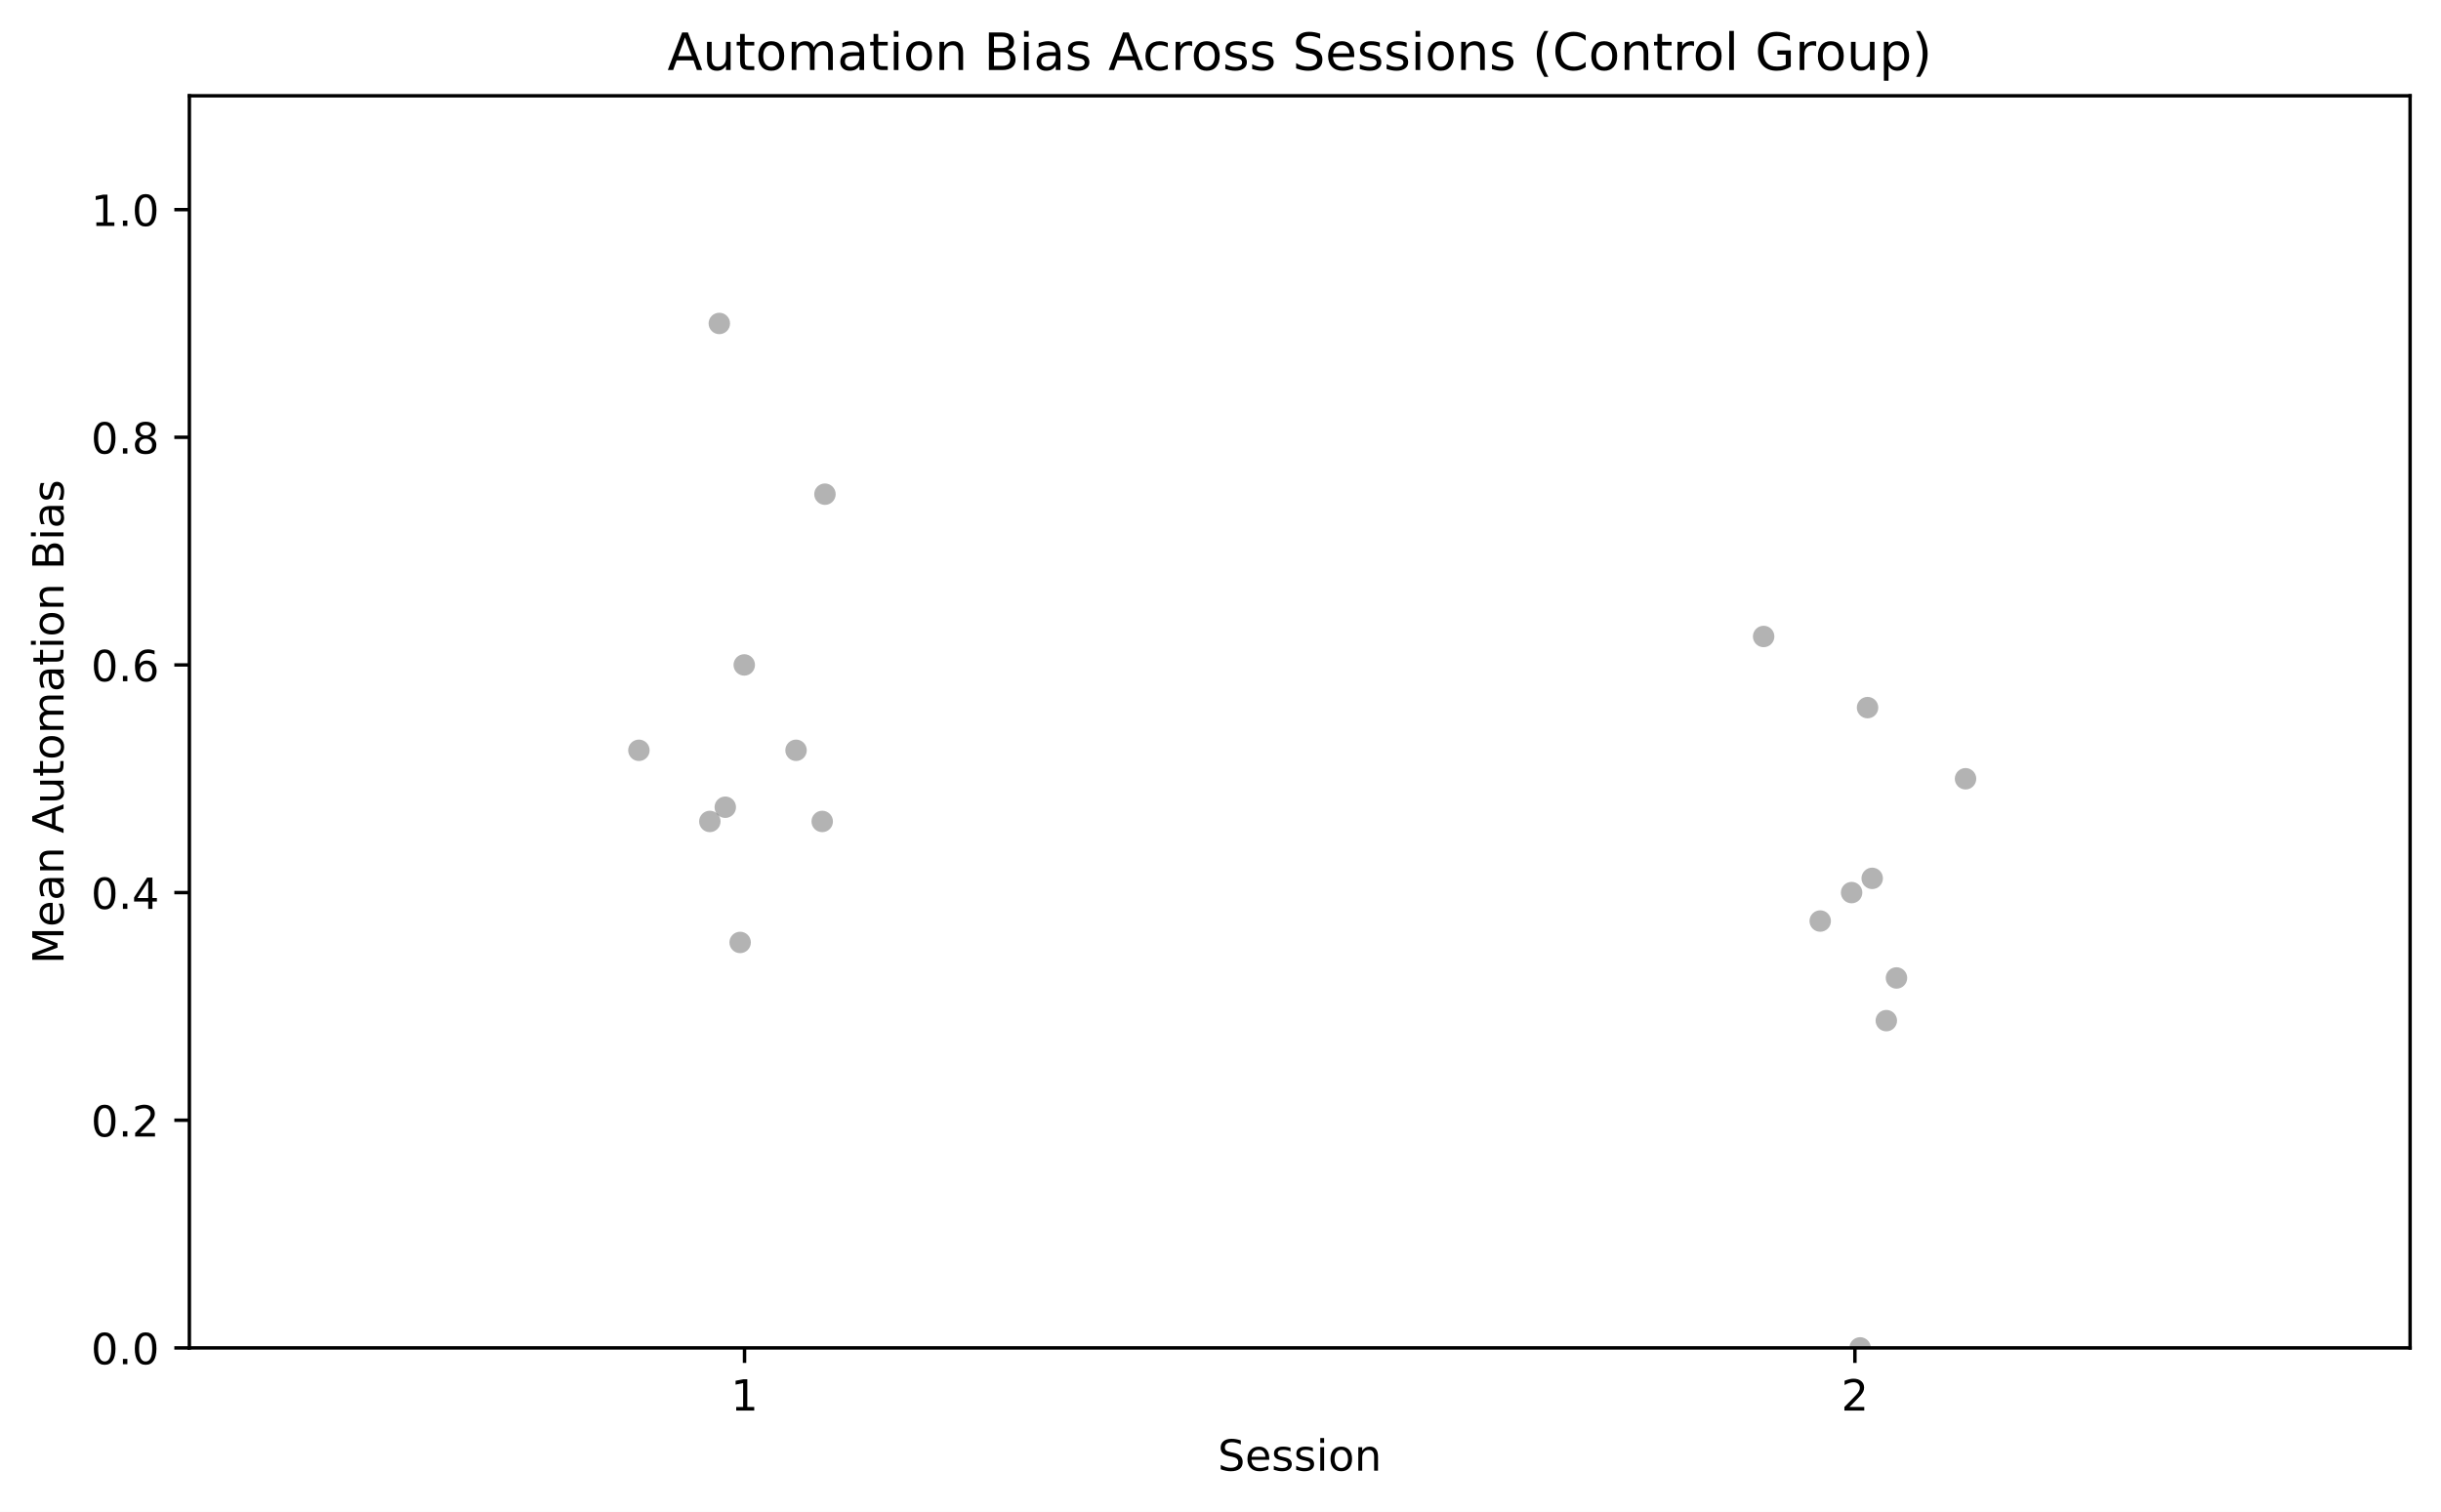
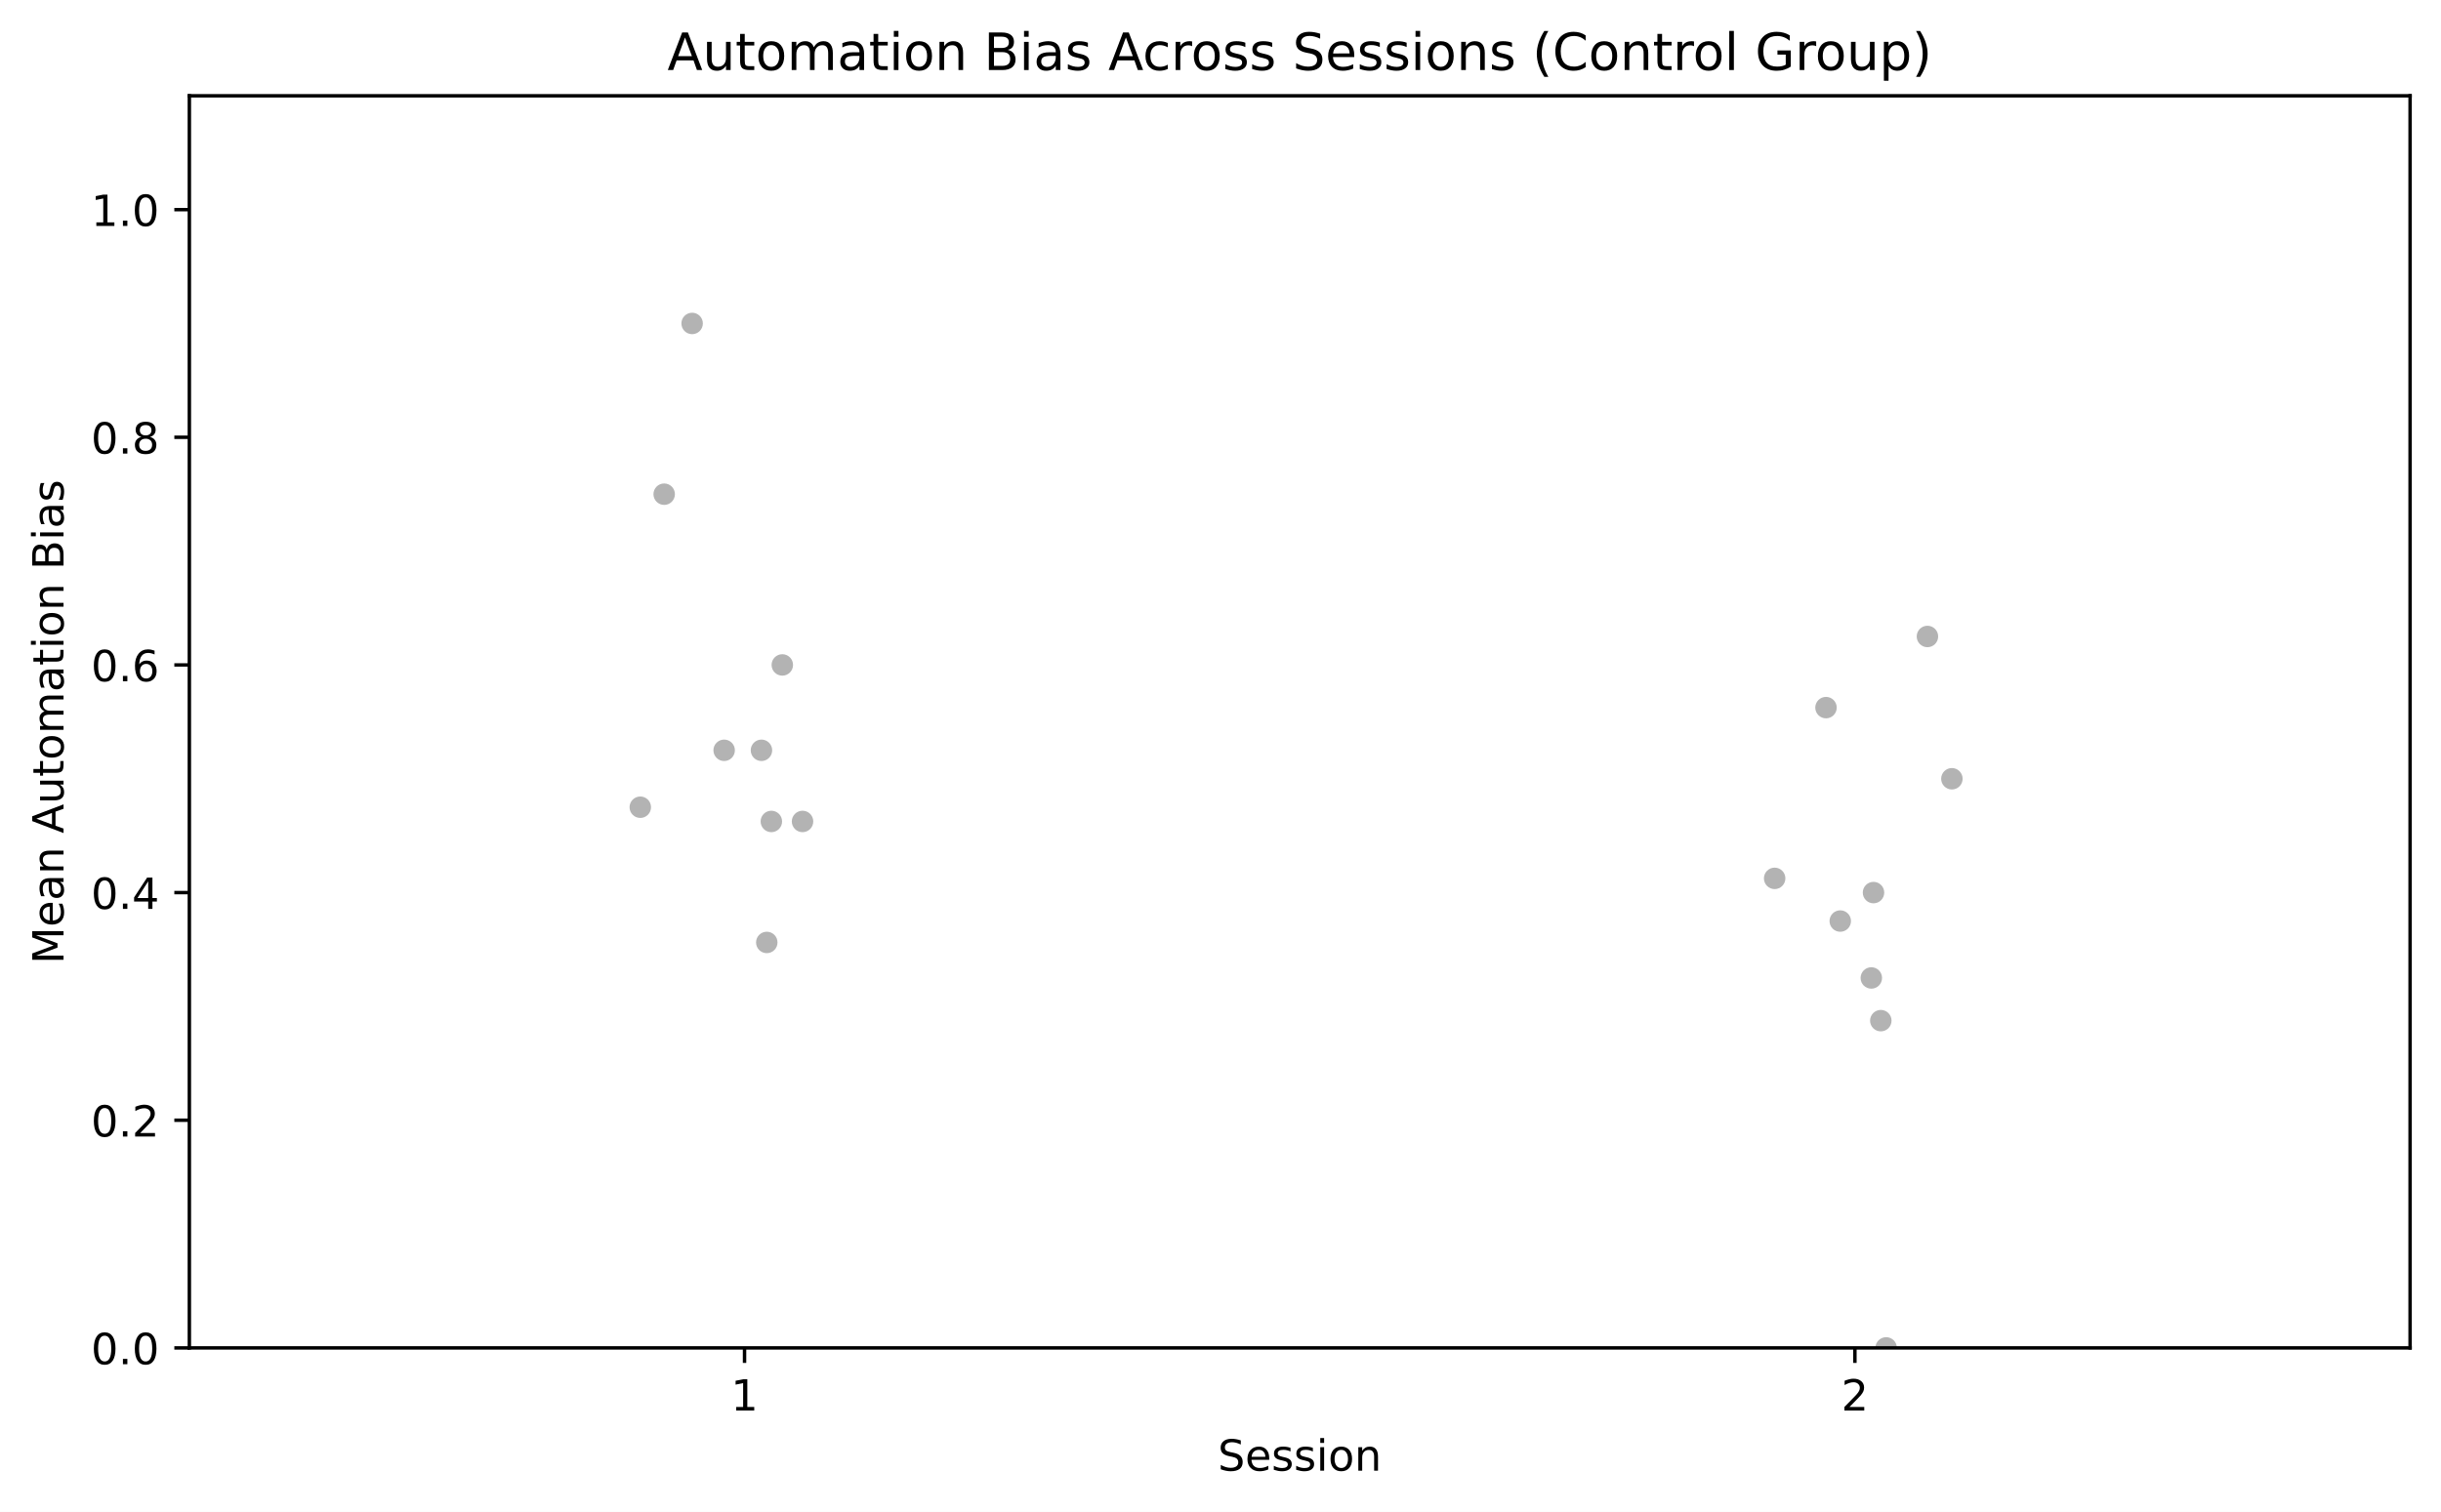
<svg xmlns="http://www.w3.org/2000/svg" xmlns:xlink="http://www.w3.org/1999/xlink" width="568.542pt" height="352.237pt" viewBox="0 0 568.542 352.237" version="1.1">
  <defs>
    <style type="text/css">*{stroke-linejoin: round; stroke-linecap: butt}</style>
  </defs>
  <g id="figure_1">
    <g id="patch_1">
      <path d="M 0 352.237  L 568.542 352.237  L 568.542 0  L 0 0  z " style="fill: #ffffff" />
    </g>
    <g id="axes_1">
      <g id="patch_2">
        <path d="M 44.104 314.036  L 561.342 314.036  L 561.342 22.318  L 44.104 22.318  z " style="fill: #ffffff" />
      </g>
      <g id="matplotlib.axis_1">
        <g id="xtick_1">
          <g id="line2d_1">
            <defs>
-               <path id="me35666f094" d="M 0 0  L 0 3.5  " style="stroke: #000000; stroke-width: 0.8" />
+               <path id="mf8159b6d36" d="M 0 0  L 0 3.5  " style="stroke: #000000; stroke-width: 0.8" />
            </defs>
            <g>
-               <use xlink:href="#me35666f094" x="173.413" y="314.036" style="stroke: #000000; stroke-width: 0.8" />
+               <use xlink:href="#mf8159b6d36" x="173.413" y="314.036" style="stroke: #000000; stroke-width: 0.8" />
            </g>
          </g>
          <g id="text_1">
            <g transform="translate(170.2321 328.6334) scale(0.1 -0.1)">
              <defs>
                <path id="DejaVuSans-14" d="M 794 531  L 1825 531  L 1825 4091  L 703 3866  L 703 4441  L 1819 4666  L 2450 4666  L 2450 531  L 3481 531  L 3481 0  L 794 0  L 794 531  z " transform="scale(0.015625)" />
              </defs>
              <use xlink:href="#DejaVuSans-14" />
            </g>
          </g>
        </g>
        <g id="xtick_2">
          <g id="line2d_2">
            <g>
-               <use xlink:href="#me35666f094" x="432.032" y="314.036" style="stroke: #000000; stroke-width: 0.8" />
+               <use xlink:href="#mf8159b6d36" x="432.032" y="314.036" style="stroke: #000000; stroke-width: 0.8" />
            </g>
          </g>
          <g id="text_2">
            <g transform="translate(428.8509 328.6334) scale(0.1 -0.1)">
              <defs>
                <path id="DejaVuSans-15" d="M 1228 531  L 3431 531  L 3431 0  L 469 0  L 469 531  Q 828 903 1448 1529  Q 2069 2156 2228 2338  Q 2531 2678 2651 2914  Q 2772 3150 2772 3378  Q 2772 3750 2511 3984  Q 2250 4219 1831 4219  Q 1534 4219 1204 4116  Q 875 4013 500 3803  L 500 4441  Q 881 4594 1212 4672  Q 1544 4750 1819 4750  Q 2544 4750 2975 4387  Q 3406 4025 3406 3419  Q 3406 3131 3298 2873  Q 3191 2616 2906 2266  Q 2828 2175 2409 1742  Q 1991 1309 1228 531  z " transform="scale(0.015625)" />
              </defs>
              <use xlink:href="#DejaVuSans-15" />
            </g>
          </g>
        </g>
        <g id="text_3">
          <g transform="translate(283.6454 342.6342) scale(0.1 -0.1)">
            <defs>
              <path id="DejaVuSans-36" d="M 3425 4513  L 3425 3897  Q 3066 4069 2747 4153  Q 2428 4238 2131 4238  Q 1616 4238 1336 4038  Q 1056 3838 1056 3469  Q 1056 3159 1242 3001  Q 1428 2844 1947 2747  L 2328 2669  Q 3034 2534 3370 2195  Q 3706 1856 3706 1288  Q 3706 609 3251 259  Q 2797 -91 1919 -91  Q 1588 -91 1214 -16  Q 841 59 441 206  L 441 856  Q 825 641 1194 531  Q 1563 422 1919 422  Q 2459 422 2753 634  Q 3047 847 3047 1241  Q 3047 1584 2836 1778  Q 2625 1972 2144 2069  L 1759 2144  Q 1053 2284 737 2584  Q 422 2884 422 3419  Q 422 4038 858 4394  Q 1294 4750 2059 4750  Q 2388 4750 2728 4690  Q 3069 4631 3425 4513  z " transform="scale(0.015625)" />
              <path id="DejaVuSans-48" d="M 3597 1894  L 3597 1613  L 953 1613  Q 991 1019 1311 708  Q 1631 397 2203 397  Q 2534 397 2845 478  Q 3156 559 3463 722  L 3463 178  Q 3153 47 2828 -22  Q 2503 -91 2169 -91  Q 1331 -91 842 396  Q 353 884 353 1716  Q 353 2575 817 3079  Q 1281 3584 2069 3584  Q 2775 3584 3186 3129  Q 3597 2675 3597 1894  z M 3022 2063  Q 3016 2534 2758 2815  Q 2500 3097 2075 3097  Q 1594 3097 1305 2825  Q 1016 2553 972 2059  L 3022 2063  z " transform="scale(0.015625)" />
              <path id="DejaVuSans-56" d="M 2834 3397  L 2834 2853  Q 2591 2978 2328 3040  Q 2066 3103 1784 3103  Q 1356 3103 1142 2972  Q 928 2841 928 2578  Q 928 2378 1081 2264  Q 1234 2150 1697 2047  L 1894 2003  Q 2506 1872 2764 1633  Q 3022 1394 3022 966  Q 3022 478 2636 193  Q 2250 -91 1575 -91  Q 1294 -91 989 -36  Q 684 19 347 128  L 347 722  Q 666 556 975 473  Q 1284 391 1588 391  Q 1994 391 2212 530  Q 2431 669 2431 922  Q 2431 1156 2273 1281  Q 2116 1406 1581 1522  L 1381 1569  Q 847 1681 609 1914  Q 372 2147 372 2553  Q 372 3047 722 3315  Q 1072 3584 1716 3584  Q 2034 3584 2315 3537  Q 2597 3491 2834 3397  z " transform="scale(0.015625)" />
              <path id="DejaVuSans-4c" d="M 603 3500  L 1178 3500  L 1178 0  L 603 0  L 603 3500  z M 603 4863  L 1178 4863  L 1178 4134  L 603 4134  L 603 4863  z " transform="scale(0.015625)" />
              <path id="DejaVuSans-52" d="M 1959 3097  Q 1497 3097 1228 2736  Q 959 2375 959 1747  Q 959 1119 1226 758  Q 1494 397 1959 397  Q 2419 397 2687 759  Q 2956 1122 2956 1747  Q 2956 2369 2687 2733  Q 2419 3097 1959 3097  z M 1959 3584  Q 2709 3584 3137 3096  Q 3566 2609 3566 1747  Q 3566 888 3137 398  Q 2709 -91 1959 -91  Q 1206 -91 779 398  Q 353 888 353 1747  Q 353 2609 779 3096  Q 1206 3584 1959 3584  z " transform="scale(0.015625)" />
              <path id="DejaVuSans-51" d="M 3513 2113  L 3513 0  L 2938 0  L 2938 2094  Q 2938 2591 2744 2837  Q 2550 3084 2163 3084  Q 1697 3084 1428 2787  Q 1159 2491 1159 1978  L 1159 0  L 581 0  L 581 3500  L 1159 3500  L 1159 2956  Q 1366 3272 1645 3428  Q 1925 3584 2291 3584  Q 2894 3584 3203 3211  Q 3513 2838 3513 2113  z " transform="scale(0.015625)" />
            </defs>
            <use xlink:href="#DejaVuSans-36" />
            <use xlink:href="#DejaVuSans-48" transform="translate(63.48438 0)" />
            <use xlink:href="#DejaVuSans-56" transform="translate(125.0156 0)" />
            <use xlink:href="#DejaVuSans-56" transform="translate(177.1094 0)" />
            <use xlink:href="#DejaVuSans-4c" transform="translate(229.2031 0)" />
            <use xlink:href="#DejaVuSans-52" transform="translate(256.9844 0)" />
            <use xlink:href="#DejaVuSans-51" transform="translate(318.1719 0)" />
          </g>
        </g>
      </g>
      <g id="matplotlib.axis_2">
        <g id="ytick_1">
          <g id="line2d_3">
            <defs>
-               <path id="mb48b38d0e2" d="M 0 0  L -3.5 0  " style="stroke: #000000; stroke-width: 0.8" />
+               <path id="m07744af30c" d="M 0 0  L -3.5 0  " style="stroke: #000000; stroke-width: 0.8" />
            </defs>
            <g>
-               <use xlink:href="#mb48b38d0e2" x="44.104" y="314.036" style="stroke: #000000; stroke-width: 0.8" />
+               <use xlink:href="#m07744af30c" x="44.104" y="314.036" style="stroke: #000000; stroke-width: 0.8" />
            </g>
          </g>
          <g id="text_4">
            <g transform="translate(21.20078 317.8346) scale(0.1 -0.1)">
              <defs>
                <path id="DejaVuSans-13" d="M 2034 4250  Q 1547 4250 1301 3770  Q 1056 3291 1056 2328  Q 1056 1369 1301 889  Q 1547 409 2034 409  Q 2525 409 2770 889  Q 3016 1369 3016 2328  Q 3016 3291 2770 3770  Q 2525 4250 2034 4250  z M 2034 4750  Q 2819 4750 3233 4129  Q 3647 3509 3647 2328  Q 3647 1150 3233 529  Q 2819 -91 2034 -91  Q 1250 -91 836 529  Q 422 1150 422 2328  Q 422 3509 836 4129  Q 1250 4750 2034 4750  z " transform="scale(0.015625)" />
                <path id="DejaVuSans-11" d="M 684 794  L 1344 794  L 1344 0  L 684 0  L 684 794  z " transform="scale(0.015625)" />
              </defs>
              <use xlink:href="#DejaVuSans-13" />
              <use xlink:href="#DejaVuSans-11" transform="translate(63.625 0)" />
              <use xlink:href="#DejaVuSans-13" transform="translate(95.40625 0)" />
            </g>
          </g>
        </g>
        <g id="ytick_2">
          <g id="line2d_4">
            <g>
-               <use xlink:href="#mb48b38d0e2" x="44.104" y="260.996" style="stroke: #000000; stroke-width: 0.8" />
+               <use xlink:href="#m07744af30c" x="44.104" y="260.996" style="stroke: #000000; stroke-width: 0.8" />
            </g>
          </g>
          <g id="text_5">
            <g transform="translate(21.20078 264.795) scale(0.1 -0.1)">
              <use xlink:href="#DejaVuSans-13" />
              <use xlink:href="#DejaVuSans-11" transform="translate(63.625 0)" />
              <use xlink:href="#DejaVuSans-15" transform="translate(95.40625 0)" />
            </g>
          </g>
        </g>
        <g id="ytick_3">
          <g id="line2d_5">
            <g>
-               <use xlink:href="#mb48b38d0e2" x="44.104" y="207.957" style="stroke: #000000; stroke-width: 0.8" />
+               <use xlink:href="#m07744af30c" x="44.104" y="207.957" style="stroke: #000000; stroke-width: 0.8" />
            </g>
          </g>
          <g id="text_6">
            <g transform="translate(21.20078 211.7555) scale(0.1 -0.1)">
              <defs>
                <path id="DejaVuSans-17" d="M 2419 4116  L 825 1625  L 2419 1625  L 2419 4116  z M 2253 4666  L 3047 4666  L 3047 1625  L 3713 1625  L 3713 1100  L 3047 1100  L 3047 0  L 2419 0  L 2419 1100  L 313 1100  L 313 1709  L 2253 4666  z " transform="scale(0.015625)" />
              </defs>
              <use xlink:href="#DejaVuSans-13" />
              <use xlink:href="#DejaVuSans-11" transform="translate(63.625 0)" />
              <use xlink:href="#DejaVuSans-17" transform="translate(95.40625 0)" />
            </g>
          </g>
        </g>
        <g id="ytick_4">
          <g id="line2d_6">
            <g>
-               <use xlink:href="#mb48b38d0e2" x="44.104" y="154.917" style="stroke: #000000; stroke-width: 0.8" />
+               <use xlink:href="#m07744af30c" x="44.104" y="154.917" style="stroke: #000000; stroke-width: 0.8" />
            </g>
          </g>
          <g id="text_7">
            <g transform="translate(21.20078 158.7159) scale(0.1 -0.1)">
              <defs>
                <path id="DejaVuSans-19" d="M 2113 2584  Q 1688 2584 1439 2293  Q 1191 2003 1191 1497  Q 1191 994 1439 701  Q 1688 409 2113 409  Q 2538 409 2786 701  Q 3034 994 3034 1497  Q 3034 2003 2786 2293  Q 2538 2584 2113 2584  z M 3366 4563  L 3366 3988  Q 3128 4100 2886 4159  Q 2644 4219 2406 4219  Q 1781 4219 1451 3797  Q 1122 3375 1075 2522  Q 1259 2794 1537 2939  Q 1816 3084 2150 3084  Q 2853 3084 3261 2657  Q 3669 2231 3669 1497  Q 3669 778 3244 343  Q 2819 -91 2113 -91  Q 1303 -91 875 529  Q 447 1150 447 2328  Q 447 3434 972 4092  Q 1497 4750 2381 4750  Q 2619 4750 2861 4703  Q 3103 4656 3366 4563  z " transform="scale(0.015625)" />
              </defs>
              <use xlink:href="#DejaVuSans-13" />
              <use xlink:href="#DejaVuSans-11" transform="translate(63.625 0)" />
              <use xlink:href="#DejaVuSans-19" transform="translate(95.40625 0)" />
            </g>
          </g>
        </g>
        <g id="ytick_5">
          <g id="line2d_7">
            <g>
-               <use xlink:href="#mb48b38d0e2" x="44.104" y="101.877" style="stroke: #000000; stroke-width: 0.8" />
+               <use xlink:href="#m07744af30c" x="44.104" y="101.877" style="stroke: #000000; stroke-width: 0.8" />
            </g>
          </g>
          <g id="text_8">
            <g transform="translate(21.20078 105.6763) scale(0.1 -0.1)">
              <defs>
                <path id="DejaVuSans-1b" d="M 2034 2216  Q 1584 2216 1326 1975  Q 1069 1734 1069 1313  Q 1069 891 1326 650  Q 1584 409 2034 409  Q 2484 409 2743 651  Q 3003 894 3003 1313  Q 3003 1734 2745 1975  Q 2488 2216 2034 2216  z M 1403 2484  Q 997 2584 770 2862  Q 544 3141 544 3541  Q 544 4100 942 4425  Q 1341 4750 2034 4750  Q 2731 4750 3128 4425  Q 3525 4100 3525 3541  Q 3525 3141 3298 2862  Q 3072 2584 2669 2484  Q 3125 2378 3379 2068  Q 3634 1759 3634 1313  Q 3634 634 3220 271  Q 2806 -91 2034 -91  Q 1263 -91 848 271  Q 434 634 434 1313  Q 434 1759 690 2068  Q 947 2378 1403 2484  z M 1172 3481  Q 1172 3119 1398 2916  Q 1625 2713 2034 2713  Q 2441 2713 2670 2916  Q 2900 3119 2900 3481  Q 2900 3844 2670 4047  Q 2441 4250 2034 4250  Q 1625 4250 1398 4047  Q 1172 3844 1172 3481  z " transform="scale(0.015625)" />
              </defs>
              <use xlink:href="#DejaVuSans-13" />
              <use xlink:href="#DejaVuSans-11" transform="translate(63.625 0)" />
              <use xlink:href="#DejaVuSans-1b" transform="translate(95.40625 0)" />
            </g>
          </g>
        </g>
        <g id="ytick_6">
          <g id="line2d_8">
            <g>
-               <use xlink:href="#mb48b38d0e2" x="44.104" y="48.838" style="stroke: #000000; stroke-width: 0.8" />
+               <use xlink:href="#m07744af30c" x="44.104" y="48.838" style="stroke: #000000; stroke-width: 0.8" />
            </g>
          </g>
          <g id="text_9">
            <g transform="translate(21.20078 52.63674) scale(0.1 -0.1)">
              <use xlink:href="#DejaVuSans-14" />
              <use xlink:href="#DejaVuSans-11" transform="translate(63.625 0)" />
              <use xlink:href="#DejaVuSans-13" transform="translate(95.40625 0)" />
            </g>
          </g>
        </g>
        <g id="text_10">
          <g transform="translate(14.79844 224.5871) rotate(-90) scale(0.1 -0.1)">
            <defs>
              <path id="DejaVuSans-30" d="M 628 4666  L 1569 4666  L 2759 1491  L 3956 4666  L 4897 4666  L 4897 0  L 4281 0  L 4281 4097  L 3078 897  L 2444 897  L 1241 4097  L 1241 0  L 628 0  L 628 4666  z " transform="scale(0.015625)" />
              <path id="DejaVuSans-44" d="M 2194 1759  Q 1497 1759 1228 1600  Q 959 1441 959 1056  Q 959 750 1161 570  Q 1363 391 1709 391  Q 2188 391 2477 730  Q 2766 1069 2766 1631  L 2766 1759  L 2194 1759  z M 3341 1997  L 3341 0  L 2766 0  L 2766 531  Q 2569 213 2275 61  Q 1981 -91 1556 -91  Q 1019 -91 701 211  Q 384 513 384 1019  Q 384 1609 779 1909  Q 1175 2209 1959 2209  L 2766 2209  L 2766 2266  Q 2766 2663 2505 2880  Q 2244 3097 1772 3097  Q 1472 3097 1187 3025  Q 903 2953 641 2809  L 641 3341  Q 956 3463 1253 3523  Q 1550 3584 1831 3584  Q 2591 3584 2966 3190  Q 3341 2797 3341 1997  z " transform="scale(0.015625)" />
              <path id="DejaVuSans-3" transform="scale(0.015625)" />
              <path id="DejaVuSans-24" d="M 2188 4044  L 1331 1722  L 3047 1722  L 2188 4044  z M 1831 4666  L 2547 4666  L 4325 0  L 3669 0  L 3244 1197  L 1141 1197  L 716 0  L 50 0  L 1831 4666  z " transform="scale(0.015625)" />
              <path id="DejaVuSans-58" d="M 544 1381  L 544 3500  L 1119 3500  L 1119 1403  Q 1119 906 1312 657  Q 1506 409 1894 409  Q 2359 409 2629 706  Q 2900 1003 2900 1516  L 2900 3500  L 3475 3500  L 3475 0  L 2900 0  L 2900 538  Q 2691 219 2414 64  Q 2138 -91 1772 -91  Q 1169 -91 856 284  Q 544 659 544 1381  z M 1991 3584  L 1991 3584  z " transform="scale(0.015625)" />
              <path id="DejaVuSans-57" d="M 1172 4494  L 1172 3500  L 2356 3500  L 2356 3053  L 1172 3053  L 1172 1153  Q 1172 725 1289 603  Q 1406 481 1766 481  L 2356 481  L 2356 0  L 1766 0  Q 1100 0 847 248  Q 594 497 594 1153  L 594 3053  L 172 3053  L 172 3500  L 594 3500  L 594 4494  L 1172 4494  z " transform="scale(0.015625)" />
              <path id="DejaVuSans-50" d="M 3328 2828  Q 3544 3216 3844 3400  Q 4144 3584 4550 3584  Q 5097 3584 5394 3201  Q 5691 2819 5691 2113  L 5691 0  L 5113 0  L 5113 2094  Q 5113 2597 4934 2840  Q 4756 3084 4391 3084  Q 3944 3084 3684 2787  Q 3425 2491 3425 1978  L 3425 0  L 2847 0  L 2847 2094  Q 2847 2600 2669 2842  Q 2491 3084 2119 3084  Q 1678 3084 1418 2786  Q 1159 2488 1159 1978  L 1159 0  L 581 0  L 581 3500  L 1159 3500  L 1159 2956  Q 1356 3278 1631 3431  Q 1906 3584 2284 3584  Q 2666 3584 2933 3390  Q 3200 3197 3328 2828  z " transform="scale(0.015625)" />
              <path id="DejaVuSans-25" d="M 1259 2228  L 1259 519  L 2272 519  Q 2781 519 3026 730  Q 3272 941 3272 1375  Q 3272 1813 3026 2020  Q 2781 2228 2272 2228  L 1259 2228  z M 1259 4147  L 1259 2741  L 2194 2741  Q 2656 2741 2882 2914  Q 3109 3088 3109 3444  Q 3109 3797 2882 3972  Q 2656 4147 2194 4147  L 1259 4147  z M 628 4666  L 2241 4666  Q 2963 4666 3353 4366  Q 3744 4066 3744 3513  Q 3744 3084 3544 2831  Q 3344 2578 2956 2516  Q 3422 2416 3680 2098  Q 3938 1781 3938 1306  Q 3938 681 3513 340  Q 3088 0 2303 0  L 628 0  L 628 4666  z " transform="scale(0.015625)" />
            </defs>
            <use xlink:href="#DejaVuSans-30" />
            <use xlink:href="#DejaVuSans-48" transform="translate(86.28125 0)" />
            <use xlink:href="#DejaVuSans-44" transform="translate(147.8125 0)" />
            <use xlink:href="#DejaVuSans-51" transform="translate(209.0938 0)" />
            <use xlink:href="#DejaVuSans-3" transform="translate(272.4688 0)" />
            <use xlink:href="#DejaVuSans-24" transform="translate(304.25 0)" />
            <use xlink:href="#DejaVuSans-58" transform="translate(372.6562 0)" />
            <use xlink:href="#DejaVuSans-57" transform="translate(436.0312 0)" />
            <use xlink:href="#DejaVuSans-52" transform="translate(475.2344 0)" />
            <use xlink:href="#DejaVuSans-50" transform="translate(536.4219 0)" />
            <use xlink:href="#DejaVuSans-44" transform="translate(633.8281 0)" />
            <use xlink:href="#DejaVuSans-57" transform="translate(695.1094 0)" />
            <use xlink:href="#DejaVuSans-4c" transform="translate(734.3125 0)" />
            <use xlink:href="#DejaVuSans-52" transform="translate(762.0938 0)" />
            <use xlink:href="#DejaVuSans-51" transform="translate(823.2812 0)" />
            <use xlink:href="#DejaVuSans-3" transform="translate(886.6562 0)" />
            <use xlink:href="#DejaVuSans-25" transform="translate(918.4375 0)" />
            <use xlink:href="#DejaVuSans-4c" transform="translate(987.0469 0)" />
            <use xlink:href="#DejaVuSans-44" transform="translate(1014.828 0)" />
            <use xlink:href="#DejaVuSans-56" transform="translate(1076.109 0)" />
          </g>
        </g>
      </g>
      <g id="patch_3">
        <path d="M 44.104 314.036  L 44.104 22.318  " style="fill: none; stroke: #000000; stroke-width: 0.8; stroke-linejoin: miter; stroke-linecap: square" />
      </g>
      <g id="patch_4">
        <path d="M 561.342 314.036  L 561.342 22.318  " style="fill: none; stroke: #000000; stroke-width: 0.8; stroke-linejoin: miter; stroke-linecap: square" />
      </g>
      <g id="patch_5">
        <path d="M 44.104 314.036  L 561.342 314.036  " style="fill: none; stroke: #000000; stroke-width: 0.8; stroke-linejoin: miter; stroke-linecap: square" />
      </g>
      <g id="patch_6">
        <path d="M 44.104 22.318  L 561.342 22.318  " style="fill: none; stroke: #000000; stroke-width: 0.8; stroke-linejoin: miter; stroke-linecap: square" />
      </g>
      <g id="PathCollection_1">
        <defs>
-           <path id="mdc621d4781" d="M 0 2.5  C 0.663 2.5 1.299 2.237 1.768 1.768  C 2.237 1.299 2.5 0.663 2.5 0  C 2.5 -0.663 2.237 -1.299 1.768 -1.768  C 1.299 -2.237 0.663 -2.5 0 -2.5  C -0.663 -2.5 -1.299 -2.237 -1.768 -1.768  C -2.237 -1.299 -2.5 -0.663 -2.5 0  C -2.5 0.663 -2.237 1.299 -1.768 1.768  C -1.299 2.237 -0.663 2.5 0 2.5  z " />
+           <path id="mfa66ca55f8" d="M 0 2.5  C 0.663 2.5 1.299 2.237 1.768 1.768  C 2.237 1.299 2.5 0.663 2.5 0  C 2.5 -0.663 2.237 -1.299 1.768 -1.768  C 1.299 -2.237 0.663 -2.5 0 -2.5  C -0.663 -2.5 -1.299 -2.237 -1.768 -1.768  C -2.237 -1.299 -2.5 -0.663 -2.5 0  C -2.5 0.663 -2.237 1.299 -1.768 1.768  C -1.299 2.237 -0.663 2.5 0 2.5  z " />
        </defs>
-         <g clip-path="url(#p2481b89c39)">
-           <use xlink:href="#mdc621d4781" x="168.927" y="188.067" style="fill-opacity: 0.3" />
-           <use xlink:href="#mdc621d4781" x="185.41" y="174.807" style="fill-opacity: 0.3" />
-           <use xlink:href="#mdc621d4781" x="173.348" y="154.917" style="fill-opacity: 0.3" />
-           <use xlink:href="#mdc621d4781" x="191.505" y="191.382" style="fill-opacity: 0.3" />
-           <use xlink:href="#mdc621d4781" x="148.809" y="174.807" style="fill-opacity: 0.3" />
-           <use xlink:href="#mdc621d4781" x="167.539" y="75.358" style="fill-opacity: 0.3" />
-           <use xlink:href="#mdc621d4781" x="192.143" y="115.137" style="fill-opacity: 0.3" />
-           <use xlink:href="#mdc621d4781" x="165.332" y="191.382" style="fill-opacity: 0.3" />
-           <use xlink:href="#mdc621d4781" x="172.39" y="219.572" style="fill-opacity: 0.3" />
+         <g clip-path="url(#pa668fca924)">
+           <use xlink:href="#mfa66ca55f8" x="149.132" y="188.067" style="fill-opacity: 0.3" />
+           <use xlink:href="#mfa66ca55f8" x="177.353" y="174.807" style="fill-opacity: 0.3" />
+           <use xlink:href="#mfa66ca55f8" x="182.211" y="154.917" style="fill-opacity: 0.3" />
+           <use xlink:href="#mfa66ca55f8" x="179.658" y="191.382" style="fill-opacity: 0.3" />
+           <use xlink:href="#mfa66ca55f8" x="168.664" y="174.807" style="fill-opacity: 0.3" />
+           <use xlink:href="#mfa66ca55f8" x="161.207" y="75.358" style="fill-opacity: 0.3" />
+           <use xlink:href="#mfa66ca55f8" x="154.697" y="115.137" style="fill-opacity: 0.3" />
+           <use xlink:href="#mfa66ca55f8" x="186.922" y="191.382" style="fill-opacity: 0.3" />
+           <use xlink:href="#mfa66ca55f8" x="178.593" y="219.572" style="fill-opacity: 0.3" />
        </g>
      </g>
      <g id="PathCollection_2">
-         <g clip-path="url(#p2481b89c39)">
-           <use xlink:href="#mdc621d4781" x="457.799" y="181.437" style="fill-opacity: 0.3" />
-           <use xlink:href="#mdc621d4781" x="433.245" y="314.036" style="fill-opacity: 0.3" />
-           <use xlink:href="#mdc621d4781" x="436.06" y="204.642" style="fill-opacity: 0.3" />
-           <use xlink:href="#mdc621d4781" x="410.776" y="148.287" style="fill-opacity: 0.3" />
-           <use xlink:href="#mdc621d4781" x="441.715" y="227.846" style="fill-opacity: 0.3" />
-           <use xlink:href="#mdc621d4781" x="431.263" y="207.957" style="fill-opacity: 0.3" />
-           <use xlink:href="#mdc621d4781" x="423.953" y="214.587" style="fill-opacity: 0.3" />
-           <use xlink:href="#mdc621d4781" x="439.349" y="237.791" style="fill-opacity: 0.3" />
-           <use xlink:href="#mdc621d4781" x="434.977" y="164.862" style="fill-opacity: 0.3" />
+         <g clip-path="url(#pa668fca924)">
+           <use xlink:href="#mfa66ca55f8" x="454.621" y="181.437" style="fill-opacity: 0.3" />
+           <use xlink:href="#mfa66ca55f8" x="439.31" y="314.036" style="fill-opacity: 0.3" />
+           <use xlink:href="#mfa66ca55f8" x="413.34" y="204.642" style="fill-opacity: 0.3" />
+           <use xlink:href="#mfa66ca55f8" x="448.925" y="148.287" style="fill-opacity: 0.3" />
+           <use xlink:href="#mfa66ca55f8" x="435.855" y="227.846" style="fill-opacity: 0.3" />
+           <use xlink:href="#mfa66ca55f8" x="436.365" y="207.957" style="fill-opacity: 0.3" />
+           <use xlink:href="#mfa66ca55f8" x="428.619" y="214.587" style="fill-opacity: 0.3" />
+           <use xlink:href="#mfa66ca55f8" x="438.065" y="237.791" style="fill-opacity: 0.3" />
+           <use xlink:href="#mfa66ca55f8" x="425.301" y="164.862" style="fill-opacity: 0.3" />
        </g>
      </g>
      <g id="text_11">
        <g transform="translate(155.448 16.31812) scale(0.12 -0.12)">
          <defs>
            <path id="DejaVuSans-46" d="M 3122 3366  L 3122 2828  Q 2878 2963 2633 3030  Q 2388 3097 2138 3097  Q 1578 3097 1268 2742  Q 959 2388 959 1747  Q 959 1106 1268 751  Q 1578 397 2138 397  Q 2388 397 2633 464  Q 2878 531 3122 666  L 3122 134  Q 2881 22 2623 -34  Q 2366 -91 2075 -91  Q 1284 -91 818 406  Q 353 903 353 1747  Q 353 2603 823 3093  Q 1294 3584 2113 3584  Q 2378 3584 2631 3529  Q 2884 3475 3122 3366  z " transform="scale(0.015625)" />
            <path id="DejaVuSans-55" d="M 2631 2963  Q 2534 3019 2420 3045  Q 2306 3072 2169 3072  Q 1681 3072 1420 2755  Q 1159 2438 1159 1844  L 1159 0  L 581 0  L 581 3500  L 1159 3500  L 1159 2956  Q 1341 3275 1631 3429  Q 1922 3584 2338 3584  Q 2397 3584 2469 3576  Q 2541 3569 2628 3553  L 2631 2963  z " transform="scale(0.015625)" />
            <path id="DejaVuSans-b" d="M 1984 4856  Q 1566 4138 1362 3434  Q 1159 2731 1159 2009  Q 1159 1288 1364 580  Q 1569 -128 1984 -844  L 1484 -844  Q 1016 -109 783 600  Q 550 1309 550 2009  Q 550 2706 781 3412  Q 1013 4119 1484 4856  L 1984 4856  z " transform="scale(0.015625)" />
            <path id="DejaVuSans-26" d="M 4122 4306  L 4122 3641  Q 3803 3938 3442 4084  Q 3081 4231 2675 4231  Q 1875 4231 1450 3742  Q 1025 3253 1025 2328  Q 1025 1406 1450 917  Q 1875 428 2675 428  Q 3081 428 3442 575  Q 3803 722 4122 1019  L 4122 359  Q 3791 134 3420 21  Q 3050 -91 2638 -91  Q 1578 -91 968 557  Q 359 1206 359 2328  Q 359 3453 968 4101  Q 1578 4750 2638 4750  Q 3056 4750 3426 4639  Q 3797 4528 4122 4306  z " transform="scale(0.015625)" />
            <path id="DejaVuSans-4f" d="M 603 4863  L 1178 4863  L 1178 0  L 603 0  L 603 4863  z " transform="scale(0.015625)" />
            <path id="DejaVuSans-2a" d="M 3809 666  L 3809 1919  L 2778 1919  L 2778 2438  L 4434 2438  L 4434 434  Q 4069 175 3628 42  Q 3188 -91 2688 -91  Q 1594 -91 976 548  Q 359 1188 359 2328  Q 359 3472 976 4111  Q 1594 4750 2688 4750  Q 3144 4750 3555 4637  Q 3966 4525 4313 4306  L 4313 3634  Q 3963 3931 3569 4081  Q 3175 4231 2741 4231  Q 1884 4231 1454 3753  Q 1025 3275 1025 2328  Q 1025 1384 1454 906  Q 1884 428 2741 428  Q 3075 428 3337 486  Q 3600 544 3809 666  z " transform="scale(0.015625)" />
            <path id="DejaVuSans-53" d="M 1159 525  L 1159 -1331  L 581 -1331  L 581 3500  L 1159 3500  L 1159 2969  Q 1341 3281 1617 3432  Q 1894 3584 2278 3584  Q 2916 3584 3314 3078  Q 3713 2572 3713 1747  Q 3713 922 3314 415  Q 2916 -91 2278 -91  Q 1894 -91 1617 61  Q 1341 213 1159 525  z M 3116 1747  Q 3116 2381 2855 2742  Q 2594 3103 2138 3103  Q 1681 3103 1420 2742  Q 1159 2381 1159 1747  Q 1159 1113 1420 752  Q 1681 391 2138 391  Q 2594 391 2855 752  Q 3116 1113 3116 1747  z " transform="scale(0.015625)" />
            <path id="DejaVuSans-c" d="M 513 4856  L 1013 4856  Q 1481 4119 1714 3412  Q 1947 2706 1947 2009  Q 1947 1309 1714 600  Q 1481 -109 1013 -844  L 513 -844  Q 928 -128 1133 580  Q 1338 1288 1338 2009  Q 1338 2731 1133 3434  Q 928 4138 513 4856  z " transform="scale(0.015625)" />
          </defs>
          <use xlink:href="#DejaVuSans-24" />
          <use xlink:href="#DejaVuSans-58" transform="translate(68.40625 0)" />
          <use xlink:href="#DejaVuSans-57" transform="translate(131.7812 0)" />
          <use xlink:href="#DejaVuSans-52" transform="translate(170.9844 0)" />
          <use xlink:href="#DejaVuSans-50" transform="translate(232.1719 0)" />
          <use xlink:href="#DejaVuSans-44" transform="translate(329.5781 0)" />
          <use xlink:href="#DejaVuSans-57" transform="translate(390.8594 0)" />
          <use xlink:href="#DejaVuSans-4c" transform="translate(430.0625 0)" />
          <use xlink:href="#DejaVuSans-52" transform="translate(457.8438 0)" />
          <use xlink:href="#DejaVuSans-51" transform="translate(519.0312 0)" />
          <use xlink:href="#DejaVuSans-3" transform="translate(582.4062 0)" />
          <use xlink:href="#DejaVuSans-25" transform="translate(614.1875 0)" />
          <use xlink:href="#DejaVuSans-4c" transform="translate(682.7969 0)" />
          <use xlink:href="#DejaVuSans-44" transform="translate(710.5781 0)" />
          <use xlink:href="#DejaVuSans-56" transform="translate(771.8594 0)" />
          <use xlink:href="#DejaVuSans-3" transform="translate(823.9531 0)" />
          <use xlink:href="#DejaVuSans-24" transform="translate(855.7344 0)" />
          <use xlink:href="#DejaVuSans-46" transform="translate(922.3906 0)" />
          <use xlink:href="#DejaVuSans-55" transform="translate(977.375 0)" />
          <use xlink:href="#DejaVuSans-52" transform="translate(1016.281 0)" />
          <use xlink:href="#DejaVuSans-56" transform="translate(1077.469 0)" />
          <use xlink:href="#DejaVuSans-56" transform="translate(1129.562 0)" />
          <use xlink:href="#DejaVuSans-3" transform="translate(1181.656 0)" />
          <use xlink:href="#DejaVuSans-36" transform="translate(1213.438 0)" />
          <use xlink:href="#DejaVuSans-48" transform="translate(1276.922 0)" />
          <use xlink:href="#DejaVuSans-56" transform="translate(1338.453 0)" />
          <use xlink:href="#DejaVuSans-56" transform="translate(1390.547 0)" />
          <use xlink:href="#DejaVuSans-4c" transform="translate(1442.641 0)" />
          <use xlink:href="#DejaVuSans-52" transform="translate(1470.422 0)" />
          <use xlink:href="#DejaVuSans-51" transform="translate(1531.609 0)" />
          <use xlink:href="#DejaVuSans-56" transform="translate(1594.984 0)" />
          <use xlink:href="#DejaVuSans-3" transform="translate(1647.078 0)" />
          <use xlink:href="#DejaVuSans-b" transform="translate(1678.859 0)" />
          <use xlink:href="#DejaVuSans-26" transform="translate(1717.875 0)" />
          <use xlink:href="#DejaVuSans-52" transform="translate(1787.703 0)" />
          <use xlink:href="#DejaVuSans-51" transform="translate(1848.891 0)" />
          <use xlink:href="#DejaVuSans-57" transform="translate(1912.266 0)" />
          <use xlink:href="#DejaVuSans-55" transform="translate(1951.469 0)" />
          <use xlink:href="#DejaVuSans-52" transform="translate(1990.375 0)" />
          <use xlink:href="#DejaVuSans-4f" transform="translate(2051.562 0)" />
          <use xlink:href="#DejaVuSans-3" transform="translate(2079.344 0)" />
          <use xlink:href="#DejaVuSans-2a" transform="translate(2111.125 0)" />
          <use xlink:href="#DejaVuSans-55" transform="translate(2188.609 0)" />
          <use xlink:href="#DejaVuSans-52" transform="translate(2227.516 0)" />
          <use xlink:href="#DejaVuSans-58" transform="translate(2288.703 0)" />
          <use xlink:href="#DejaVuSans-53" transform="translate(2352.078 0)" />
          <use xlink:href="#DejaVuSans-c" transform="translate(2415.562 0)" />
        </g>
      </g>
    </g>
  </g>
  <defs>
-     <clipPath id="p2481b89c39">
+     <clipPath id="pa668fca924">
      <rect x="44.104" y="22.318" width="517.238" height="291.718" />
    </clipPath>
  </defs>
</svg>
